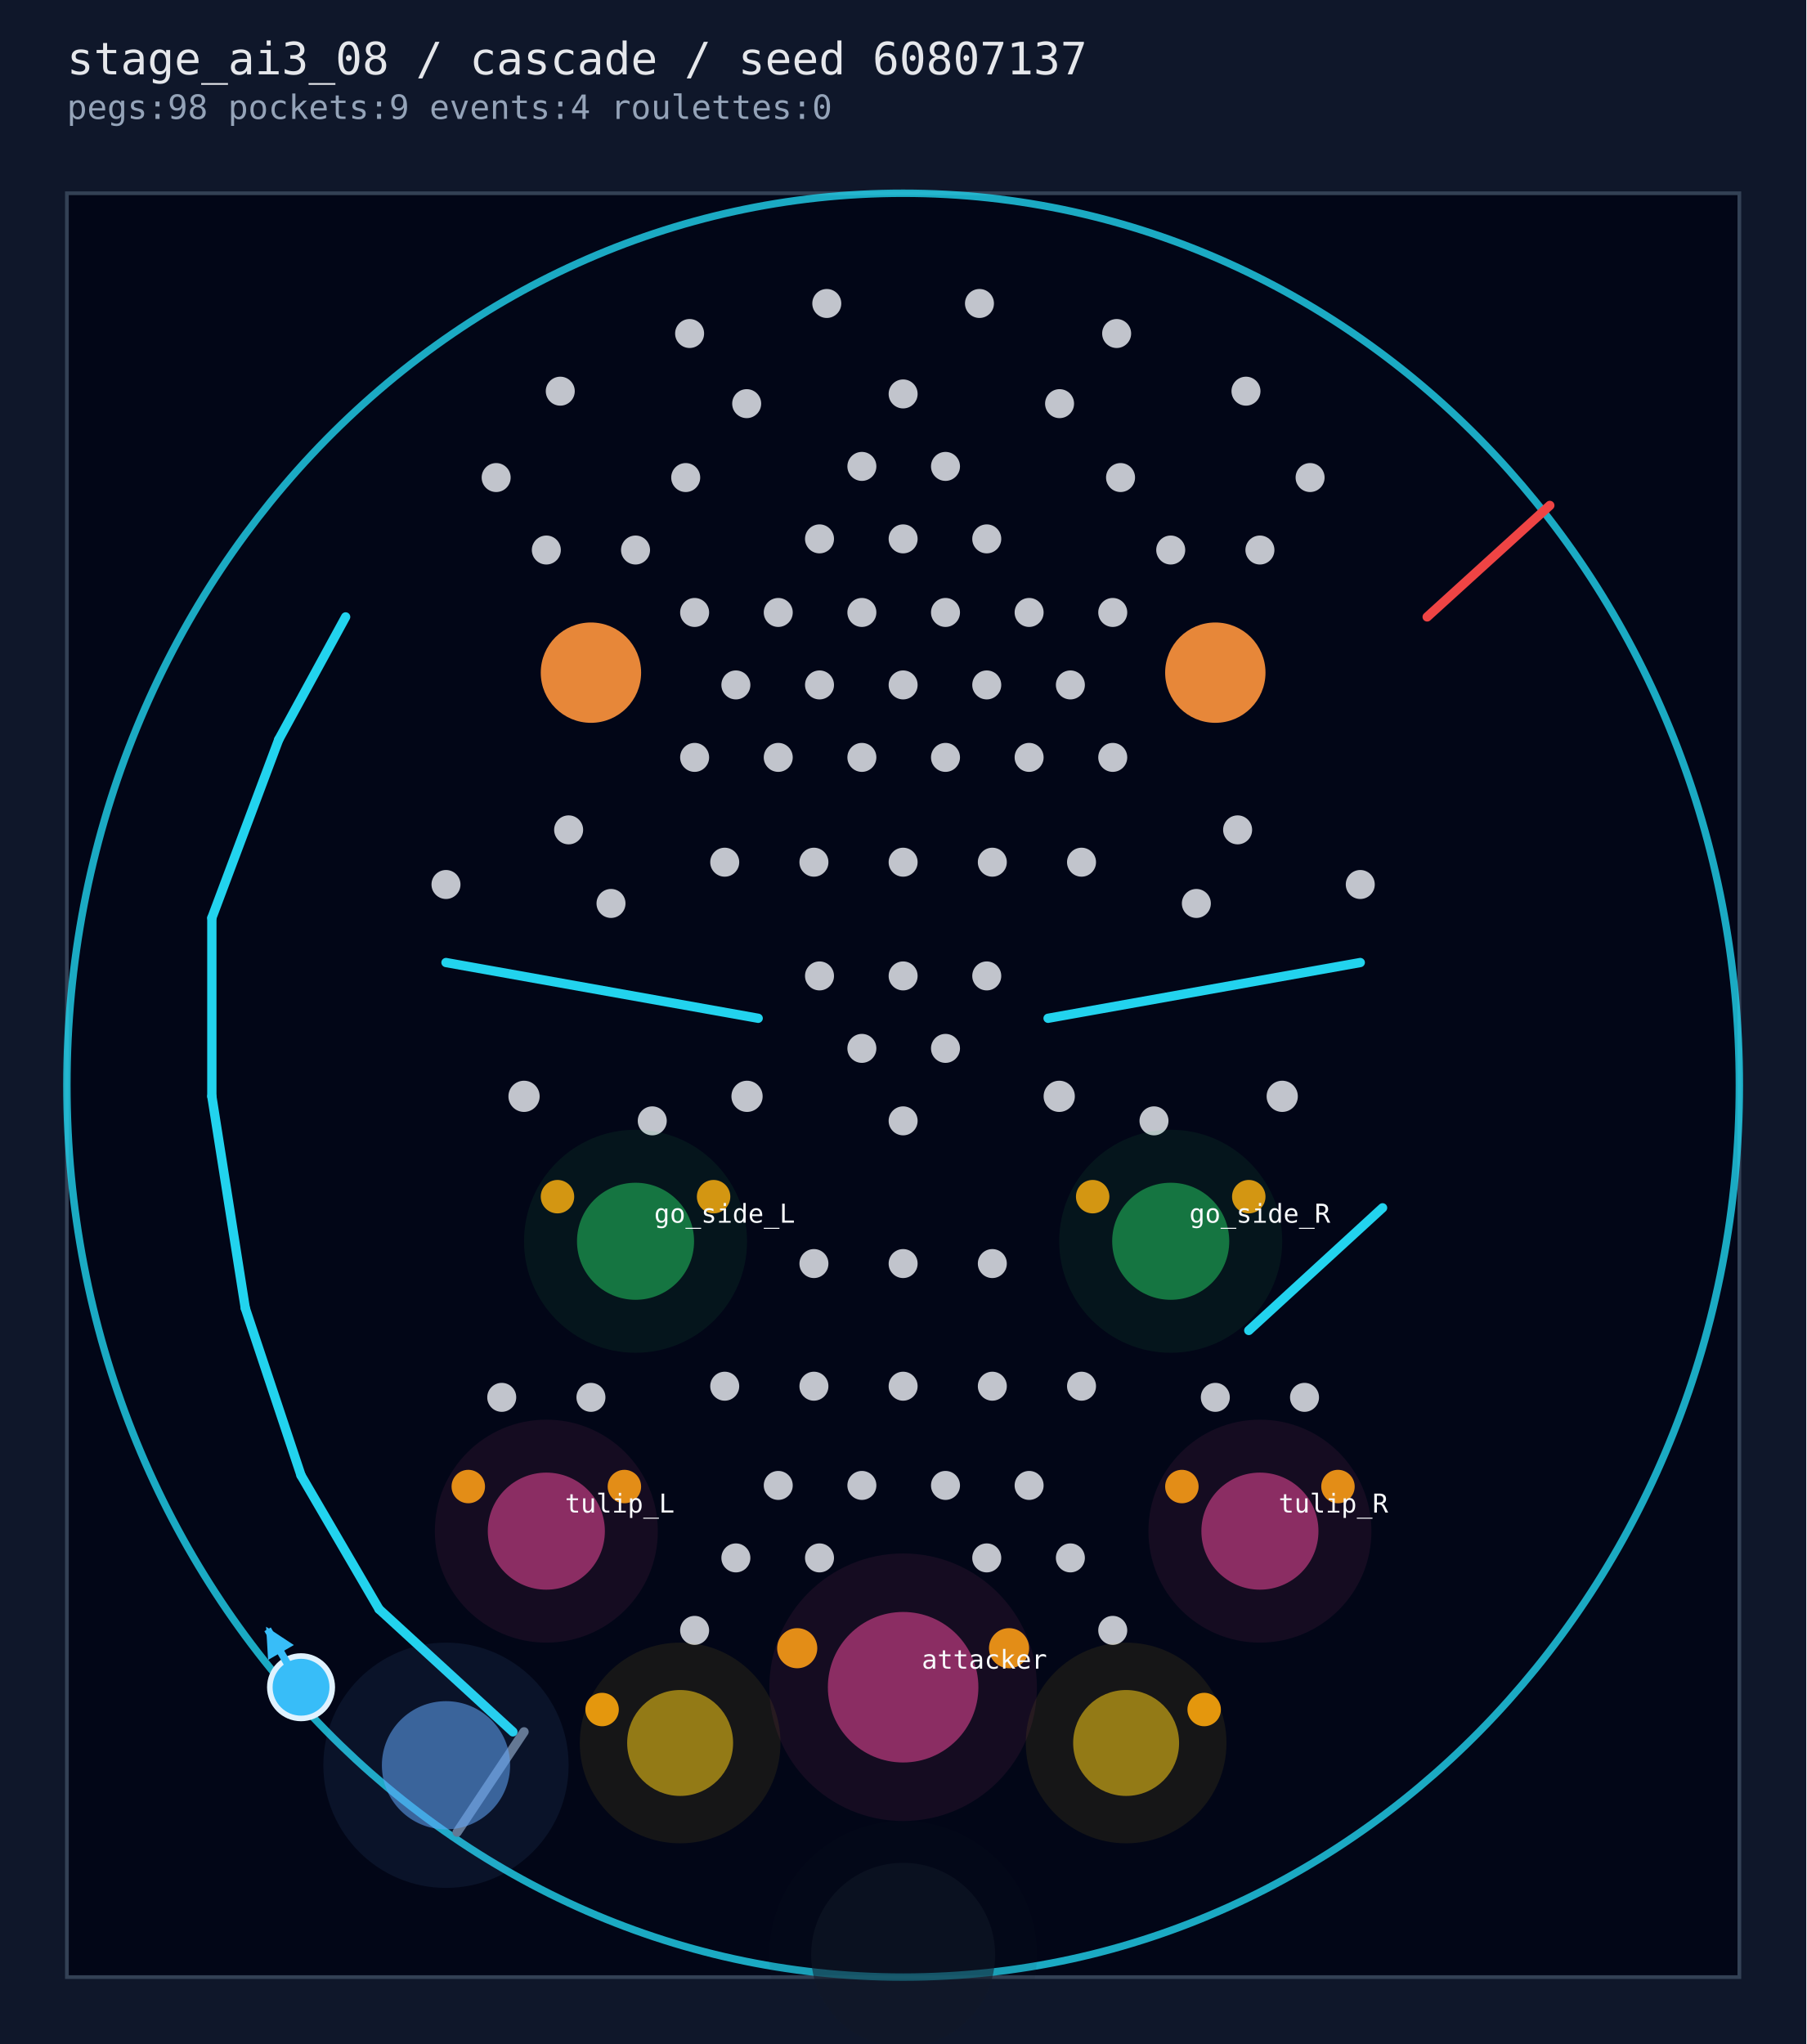
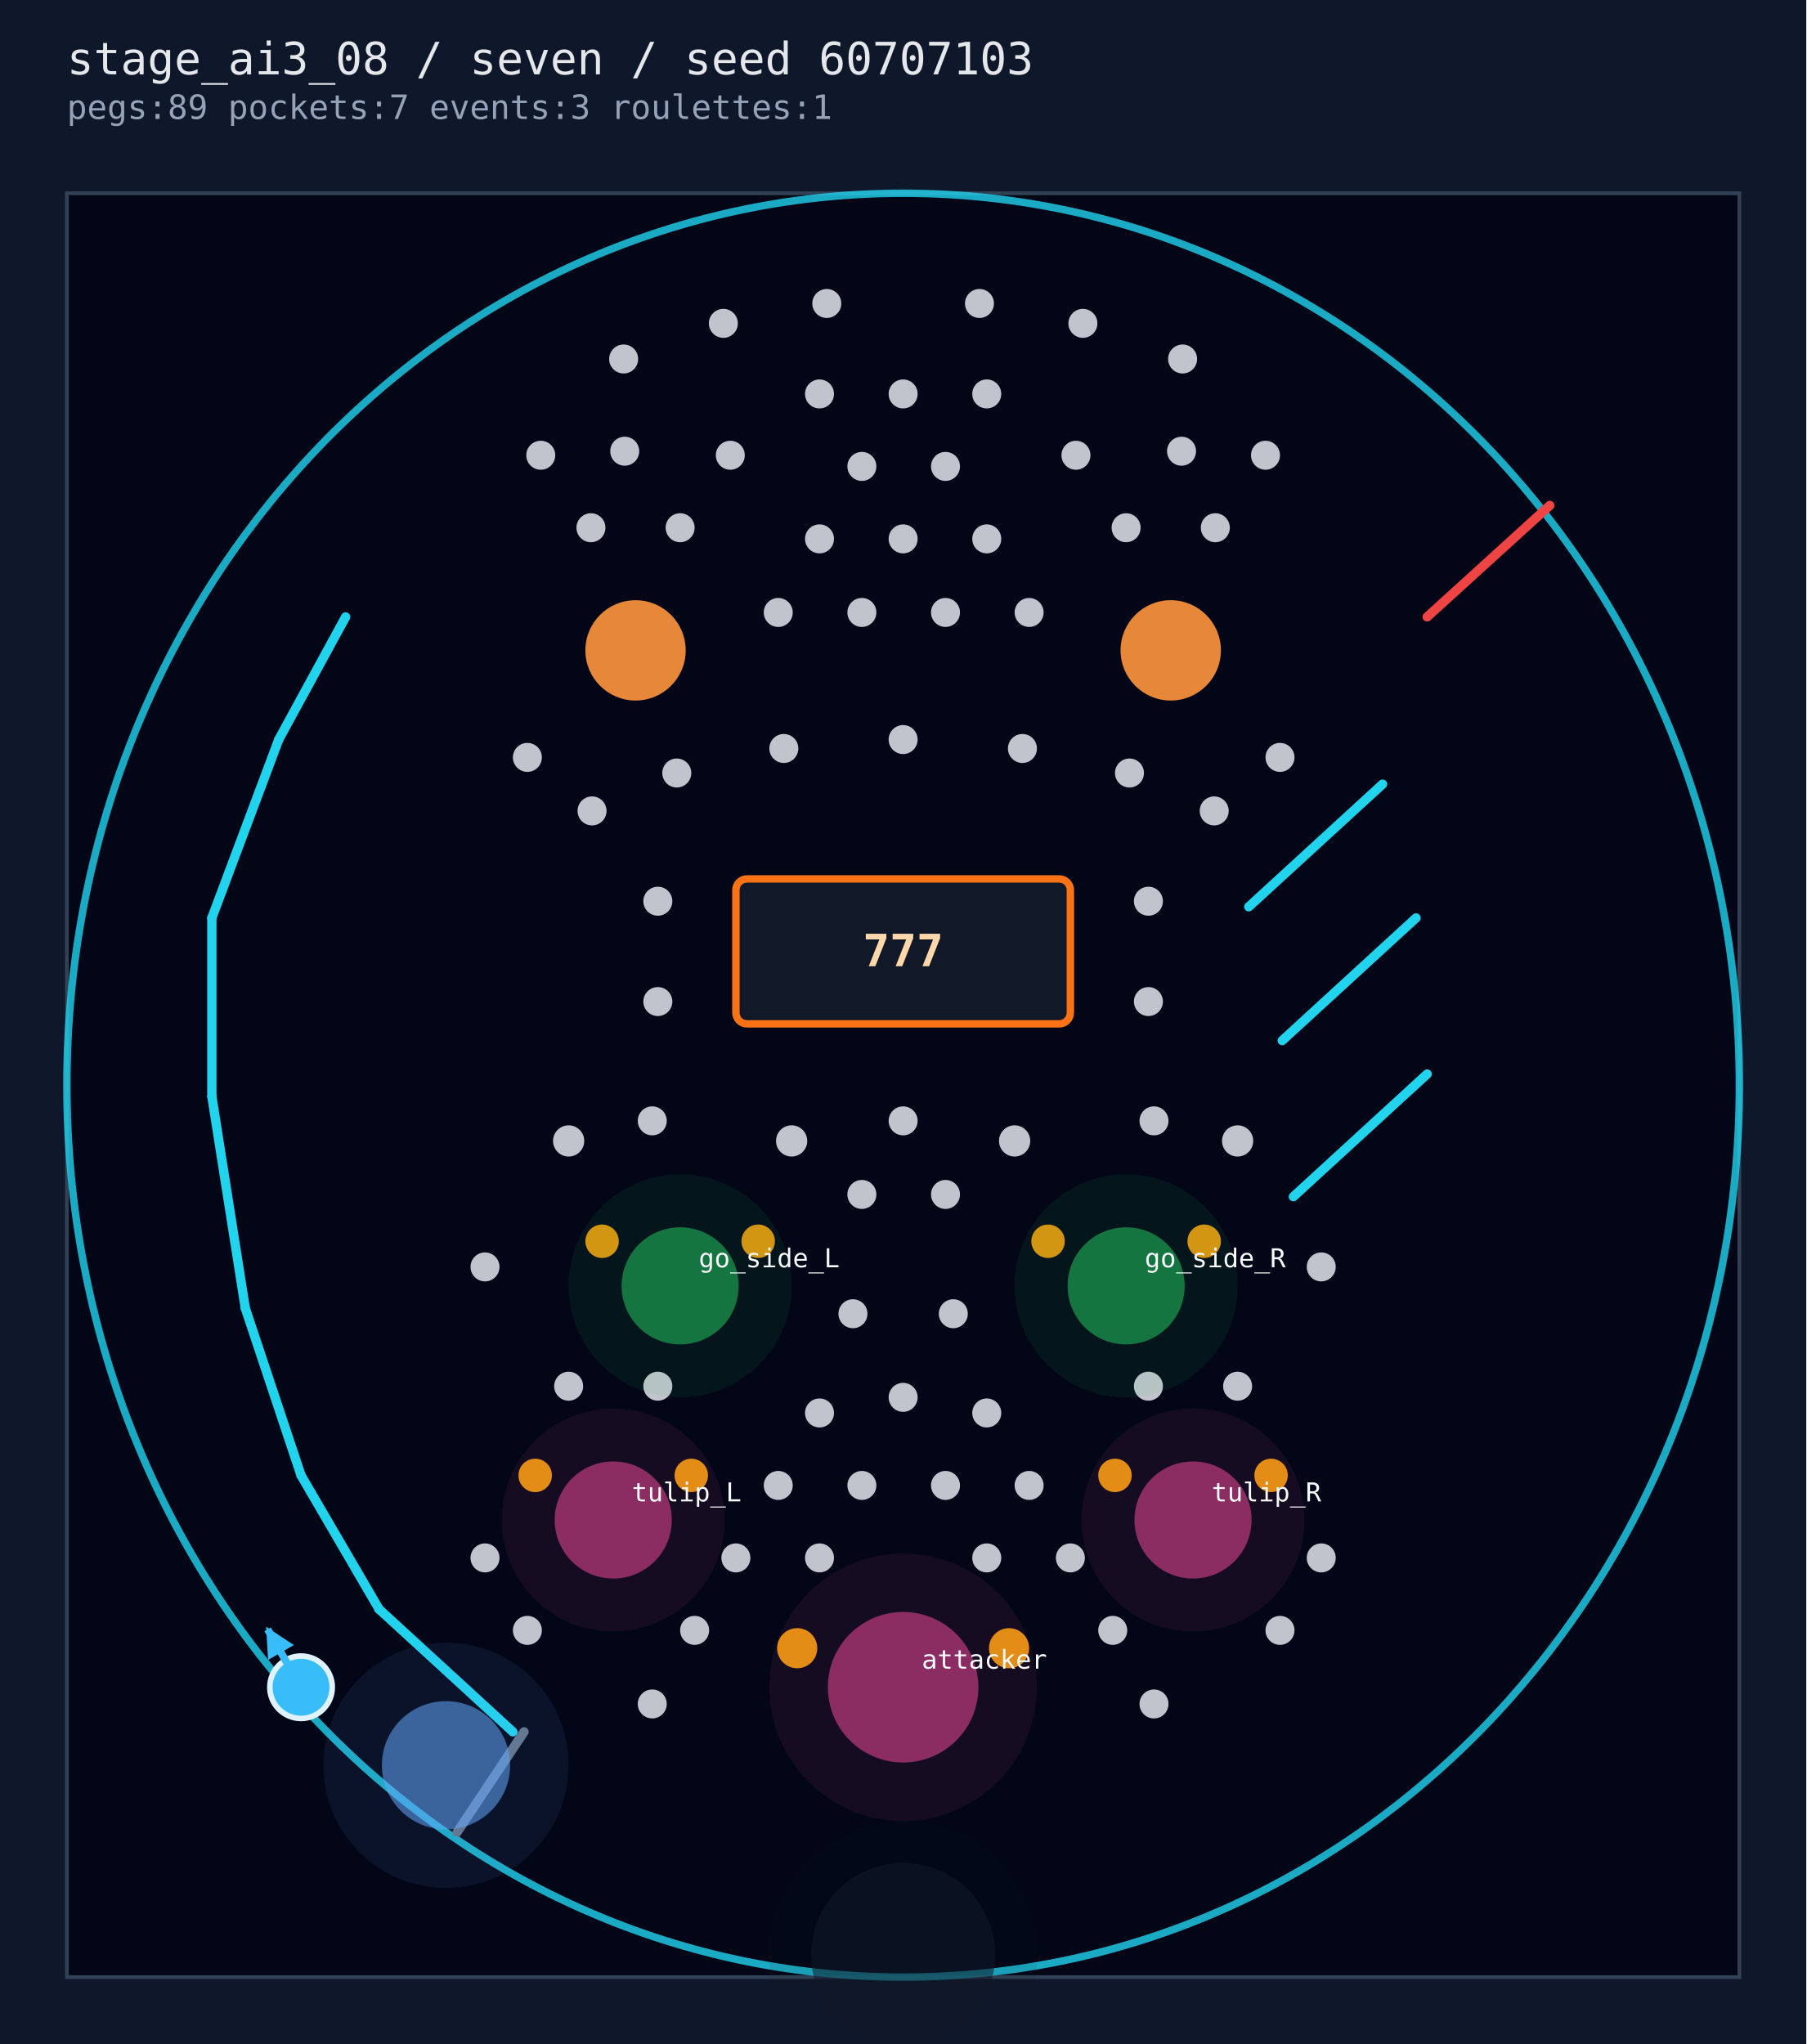
- <svg xmlns="http://www.w3.org/2000/svg" width="486" height="550" viewBox="0 0 486 550" role="img" aria-label="stage_ai3_08 / cascade / seed 60807137">
+ <svg xmlns="http://www.w3.org/2000/svg" width="486" height="550" viewBox="0 0 486 550" role="img" aria-label="stage_ai3_08 / seven / seed 60707103">
  <rect width="486" height="550" fill="#0f172a" />
-   <text x="18" y="20" fill="#e5e7eb" font-family="Menlo, Consolas, monospace" font-size="12">stage_ai3_08 / cascade / seed 60807137</text>
-   <text x="18" y="32" fill="#94a3b8" font-family="Menlo, Consolas, monospace" font-size="9">pegs:98 pockets:9 events:4 roulettes:0</text>
+   <text x="18" y="20" fill="#e5e7eb" font-family="Menlo, Consolas, monospace" font-size="12">stage_ai3_08 / seven / seed 60707103</text>
+   <text x="18" y="32" fill="#94a3b8" font-family="Menlo, Consolas, monospace" font-size="9">pegs:89 pockets:7 events:3 roulettes:1</text>
  <rect x="18" y="52" width="450" height="480" fill="#020617" stroke="#334155" stroke-width="1" />
  <ellipse cx="243" cy="292" rx="225" ry="240" fill="none" stroke="#22d3ee" stroke-width="2" opacity="0.8" />
  <line x1="123" y1="493" x2="141" y2="466" stroke="#64748b" stroke-width="2.5" stroke-linecap="round" />
  <line x1="138" y1="466" x2="102" y2="433" stroke="#22d3ee" stroke-width="2.5" stroke-linecap="round" />
  <line x1="102" y1="433" x2="81" y2="397" stroke="#22d3ee" stroke-width="2.5" stroke-linecap="round" />
  <line x1="81" y1="397" x2="66" y2="352" stroke="#22d3ee" stroke-width="2.5" stroke-linecap="round" />
  <line x1="66" y1="352" x2="57" y2="295" stroke="#22d3ee" stroke-width="2.5" stroke-linecap="round" />
  <line x1="57" y1="295" x2="57" y2="247" stroke="#22d3ee" stroke-width="2.5" stroke-linecap="round" />
  <line x1="57" y1="247" x2="75" y2="199" stroke="#22d3ee" stroke-width="2.5" stroke-linecap="round" />
  <line x1="75" y1="199" x2="93" y2="166" stroke="#22d3ee" stroke-width="2.5" stroke-linecap="round" />
  <line x1="384" y1="166" x2="417" y2="136" stroke="#ef4444" stroke-width="2.5" stroke-linecap="round" />
-   <line x1="120" y1="259" x2="204" y2="274" stroke="#22d3ee" stroke-width="2.5" stroke-linecap="round" />
-   <line x1="366" y1="259" x2="282" y2="274" stroke="#22d3ee" stroke-width="2.5" stroke-linecap="round" />
-   <line x1="372" y1="325" x2="336" y2="358" stroke="#22d3ee" stroke-width="2.5" stroke-linecap="round" />
+   <line x1="381" y1="247" x2="345" y2="280" stroke="#22d3ee" stroke-width="2.5" stroke-linecap="round" />
+   <line x1="372" y1="211" x2="336" y2="244" stroke="#22d3ee" stroke-width="2.5" stroke-linecap="round" />
+   <line x1="384" y1="289" x2="348" y2="322" stroke="#22d3ee" stroke-width="2.5" stroke-linecap="round" />
  <circle cx="271.5" cy="443.5" r="5.4" fill="#f59e0b" opacity="0.92" />
  <circle cx="214.5" cy="443.5" r="5.4" fill="#f59e0b" opacity="0.92" />
-   <circle cx="324" cy="460" r="4.5" fill="#f59e0b" opacity="0.92" />
-   <circle cx="162" cy="460" r="4.5" fill="#f59e0b" opacity="0.92" />
-   <circle cx="168" cy="400" r="4.5" fill="#f59e0b" opacity="0.92" />
-   <circle cx="126" cy="400" r="4.5" fill="#f59e0b" opacity="0.92" />
-   <circle cx="159" cy="376" r="3.9" fill="#d1d5db" opacity="0.92" />
-   <circle cx="135" cy="376" r="3.9" fill="#d1d5db" opacity="0.92" />
-   <circle cx="318" cy="400" r="4.5" fill="#f59e0b" opacity="0.92" />
-   <circle cx="360" cy="400" r="4.5" fill="#f59e0b" opacity="0.92" />
-   <circle cx="327" cy="376" r="3.9" fill="#d1d5db" opacity="0.92" />
-   <circle cx="351" cy="376" r="3.9" fill="#d1d5db" opacity="0.92" />
-   <circle cx="192" cy="322" r="4.5" fill="#f59e0b" opacity="0.92" />
-   <circle cx="150" cy="322" r="4.5" fill="#f59e0b" opacity="0.92" />
-   <circle cx="201" cy="295" r="4.2" fill="#d1d5db" opacity="0.92" />
-   <circle cx="141" cy="295" r="4.2" fill="#d1d5db" opacity="0.92" />
-   <circle cx="294" cy="322" r="4.5" fill="#f59e0b" opacity="0.92" />
-   <circle cx="336" cy="322" r="4.5" fill="#f59e0b" opacity="0.92" />
-   <circle cx="285" cy="295" r="4.2" fill="#d1d5db" opacity="0.92" />
-   <circle cx="345" cy="295" r="4.2" fill="#d1d5db" opacity="0.92" />
-   <circle cx="159" cy="181" r="13.5" fill="#fb923c" opacity="0.92" />
-   <circle cx="171" cy="148" r="3.9" fill="#d1d5db" opacity="0.92" />
-   <circle cx="184.5" cy="128.5" r="3.9" fill="#d1d5db" opacity="0.92" />
-   <circle cx="147" cy="148" r="3.9" fill="#d1d5db" opacity="0.92" />
-   <circle cx="133.5" cy="128.5" r="3.9" fill="#d1d5db" opacity="0.92" />
-   <circle cx="327" cy="181" r="13.5" fill="#fb923c" opacity="0.92" />
-   <circle cx="315" cy="148" r="3.9" fill="#d1d5db" opacity="0.92" />
-   <circle cx="301.5" cy="128.5" r="3.9" fill="#d1d5db" opacity="0.92" />
-   <circle cx="339" cy="148" r="3.9" fill="#d1d5db" opacity="0.92" />
-   <circle cx="352.5" cy="128.5" r="3.9" fill="#d1d5db" opacity="0.92" />
-   <circle cx="120" cy="238" r="3.9" fill="#d1d5db" opacity="0.92" />
-   <circle cx="366" cy="238" r="3.9" fill="#d1d5db" opacity="0.92" />
-   <circle cx="195" cy="373" r="3.9" fill="#d1d5db" opacity="0.92" />
-   <circle cx="219" cy="373" r="3.9" fill="#d1d5db" opacity="0.92" />
-   <circle cx="243" cy="373" r="3.9" fill="#d1d5db" opacity="0.92" />
-   <circle cx="267" cy="373" r="3.9" fill="#d1d5db" opacity="0.92" />
-   <circle cx="291" cy="373" r="3.9" fill="#d1d5db" opacity="0.92" />
-   <circle cx="195" cy="232" r="3.9" fill="#d1d5db" opacity="0.92" />
-   <circle cx="219" cy="232" r="3.9" fill="#d1d5db" opacity="0.92" />
-   <circle cx="243" cy="232" r="3.9" fill="#d1d5db" opacity="0.92" />
-   <circle cx="267" cy="232" r="3.9" fill="#d1d5db" opacity="0.92" />
-   <circle cx="291" cy="232" r="3.9" fill="#d1d5db" opacity="0.92" />
-   <circle cx="219" cy="340" r="3.9" fill="#d1d5db" opacity="0.92" />
-   <circle cx="243" cy="340" r="3.9" fill="#d1d5db" opacity="0.92" />
-   <circle cx="267" cy="340" r="3.9" fill="#d1d5db" opacity="0.92" />
+   <circle cx="186" cy="397" r="4.5" fill="#f59e0b" opacity="0.92" />
+   <circle cx="144" cy="397" r="4.5" fill="#f59e0b" opacity="0.92" />
+   <circle cx="177" cy="373" r="3.9" fill="#d1d5db" opacity="0.92" />
+   <circle cx="153" cy="373" r="3.9" fill="#d1d5db" opacity="0.92" />
+   <circle cx="300" cy="397" r="4.5" fill="#f59e0b" opacity="0.92" />
+   <circle cx="342" cy="397" r="4.5" fill="#f59e0b" opacity="0.92" />
+   <circle cx="309" cy="373" r="3.9" fill="#d1d5db" opacity="0.92" />
+   <circle cx="333" cy="373" r="3.9" fill="#d1d5db" opacity="0.92" />
+   <circle cx="204" cy="334" r="4.5" fill="#f59e0b" opacity="0.92" />
+   <circle cx="162" cy="334" r="4.5" fill="#f59e0b" opacity="0.92" />
+   <circle cx="213" cy="307" r="4.2" fill="#d1d5db" opacity="0.92" />
+   <circle cx="153" cy="307" r="4.2" fill="#d1d5db" opacity="0.92" />
+   <circle cx="282" cy="334" r="4.5" fill="#f59e0b" opacity="0.92" />
+   <circle cx="324" cy="334" r="4.5" fill="#f59e0b" opacity="0.92" />
+   <circle cx="273" cy="307" r="4.2" fill="#d1d5db" opacity="0.92" />
+   <circle cx="333" cy="307" r="4.2" fill="#d1d5db" opacity="0.92" />
+   <circle cx="171" cy="175" r="13.5" fill="#fb923c" opacity="0.92" />
+   <circle cx="183" cy="142" r="3.9" fill="#d1d5db" opacity="0.92" />
+   <circle cx="196.5" cy="122.5" r="3.9" fill="#d1d5db" opacity="0.92" />
+   <circle cx="159" cy="142" r="3.9" fill="#d1d5db" opacity="0.92" />
+   <circle cx="145.5" cy="122.5" r="3.9" fill="#d1d5db" opacity="0.92" />
+   <circle cx="315" cy="175" r="13.5" fill="#fb923c" opacity="0.92" />
+   <circle cx="303" cy="142" r="3.9" fill="#d1d5db" opacity="0.92" />
+   <circle cx="289.5" cy="122.5" r="3.9" fill="#d1d5db" opacity="0.92" />
+   <circle cx="327" cy="142" r="3.9" fill="#d1d5db" opacity="0.92" />
+   <circle cx="340.5" cy="122.5" r="3.9" fill="#d1d5db" opacity="0.92" />
+   <circle cx="309" cy="269.5" r="3.9" fill="#d1d5db" opacity="0.92" />
+   <circle cx="309" cy="242.5" r="3.9" fill="#d1d5db" opacity="0.92" />
+   <circle cx="177" cy="269.5" r="3.9" fill="#d1d5db" opacity="0.92" />
+   <circle cx="177" cy="242.5" r="3.9" fill="#d1d5db" opacity="0.92" />
+   <circle cx="243" cy="376" r="3.9" fill="#d1d5db" opacity="0.92" />
+   <circle cx="256.5" cy="353.5" r="3.9" fill="#d1d5db" opacity="0.92" />
+   <circle cx="229.5" cy="353.5" r="3.9" fill="#d1d5db" opacity="0.92" />
+   <circle cx="159.3" cy="218.2" r="3.9" fill="#d1d5db" opacity="0.92" />
+   <circle cx="182.1" cy="208" r="3.9" fill="#d1d5db" opacity="0.92" />
+   <circle cx="210.9" cy="201.4" r="3.9" fill="#d1d5db" opacity="0.92" />
+   <circle cx="243" cy="199" r="3.9" fill="#d1d5db" opacity="0.92" />
+   <circle cx="275.1" cy="201.4" r="3.9" fill="#d1d5db" opacity="0.92" />
+   <circle cx="303.9" cy="208" r="3.9" fill="#d1d5db" opacity="0.92" />
+   <circle cx="326.7" cy="218.2" r="3.9" fill="#d1d5db" opacity="0.92" />
  <circle cx="222.46" cy="81.659" r="3.9" fill="#d1d5db" opacity="0.92" />
  <circle cx="263.54" cy="81.659" r="3.9" fill="#d1d5db" opacity="0.92" />
-   <circle cx="185.549" cy="89.742" r="3.9" fill="#d1d5db" opacity="0.92" />
-   <circle cx="300.451" cy="89.742" r="3.9" fill="#d1d5db" opacity="0.92" />
-   <circle cx="150.749" cy="105.257" r="3.9" fill="#d1d5db" opacity="0.92" />
-   <circle cx="335.251" cy="105.257" r="3.9" fill="#d1d5db" opacity="0.92" />
-   <circle cx="200.906" cy="108.614" r="3.9" fill="#d1d5db" opacity="0.92" />
-   <circle cx="285.094" cy="108.614" r="3.9" fill="#d1d5db" opacity="0.92" />
+   <circle cx="194.631" cy="87.008" r="3.9" fill="#d1d5db" opacity="0.92" />
+   <circle cx="291.369" cy="87.008" r="3.9" fill="#d1d5db" opacity="0.92" />
+   <circle cx="167.803" cy="96.599" r="3.9" fill="#d1d5db" opacity="0.92" />
+   <circle cx="318.197" cy="96.599" r="3.9" fill="#d1d5db" opacity="0.92" />
+   <circle cx="168.091" cy="121.411" r="3.9" fill="#d1d5db" opacity="0.92" />
+   <circle cx="317.909" cy="121.411" r="3.9" fill="#d1d5db" opacity="0.92" />
  <circle cx="243" cy="106" r="3.9" fill="#d1d5db" opacity="0.92" />
+   <circle cx="265.5" cy="106" r="3.9" fill="#d1d5db" opacity="0.92" />
+   <circle cx="220.5" cy="106" r="3.9" fill="#d1d5db" opacity="0.92" />
  <circle cx="254.4" cy="125.5" r="3.9" fill="#d1d5db" opacity="0.92" />
  <circle cx="231.9" cy="125.5" r="3.9" fill="#d1d5db" opacity="0.92" />
  <circle cx="243" cy="145" r="3.9" fill="#d1d5db" opacity="0.92" />
  <circle cx="265.5" cy="145" r="3.9" fill="#d1d5db" opacity="0.92" />
  <circle cx="220.5" cy="145" r="3.9" fill="#d1d5db" opacity="0.92" />
  <circle cx="254.4" cy="164.8" r="3.9" fill="#d1d5db" opacity="0.92" />
  <circle cx="231.9" cy="164.8" r="3.9" fill="#d1d5db" opacity="0.92" />
  <circle cx="276.9" cy="164.8" r="3.9" fill="#d1d5db" opacity="0.92" />
  <circle cx="209.4" cy="164.8" r="3.9" fill="#d1d5db" opacity="0.92" />
-   <circle cx="299.4" cy="164.8" r="3.9" fill="#d1d5db" opacity="0.92" />
-   <circle cx="186.9" cy="164.8" r="3.9" fill="#d1d5db" opacity="0.92" />
-   <circle cx="243" cy="184.3" r="3.9" fill="#d1d5db" opacity="0.92" />
-   <circle cx="265.5" cy="184.3" r="3.9" fill="#d1d5db" opacity="0.92" />
-   <circle cx="220.5" cy="184.3" r="3.9" fill="#d1d5db" opacity="0.92" />
-   <circle cx="288" cy="184.3" r="3.9" fill="#d1d5db" opacity="0.92" />
-   <circle cx="198" cy="184.3" r="3.9" fill="#d1d5db" opacity="0.92" />
-   <circle cx="254.4" cy="203.8" r="3.9" fill="#d1d5db" opacity="0.92" />
-   <circle cx="231.9" cy="203.8" r="3.9" fill="#d1d5db" opacity="0.92" />
-   <circle cx="276.9" cy="203.8" r="3.9" fill="#d1d5db" opacity="0.92" />
-   <circle cx="209.4" cy="203.8" r="3.9" fill="#d1d5db" opacity="0.92" />
-   <circle cx="299.4" cy="203.8" r="3.9" fill="#d1d5db" opacity="0.92" />
-   <circle cx="186.9" cy="203.8" r="3.9" fill="#d1d5db" opacity="0.92" />
-   <circle cx="333" cy="223.3" r="3.9" fill="#d1d5db" opacity="0.92" />
-   <circle cx="153" cy="223.3" r="3.9" fill="#d1d5db" opacity="0.92" />
-   <circle cx="321.9" cy="243.1" r="3.9" fill="#d1d5db" opacity="0.92" />
-   <circle cx="164.4" cy="243.1" r="3.9" fill="#d1d5db" opacity="0.92" />
-   <circle cx="243" cy="262.6" r="3.9" fill="#d1d5db" opacity="0.92" />
-   <circle cx="265.5" cy="262.6" r="3.9" fill="#d1d5db" opacity="0.92" />
-   <circle cx="220.5" cy="262.6" r="3.9" fill="#d1d5db" opacity="0.92" />
-   <circle cx="254.4" cy="282.1" r="3.9" fill="#d1d5db" opacity="0.92" />
-   <circle cx="231.9" cy="282.1" r="3.9" fill="#d1d5db" opacity="0.92" />
+   <circle cx="344.4" cy="203.8" r="3.9" fill="#d1d5db" opacity="0.92" />
+   <circle cx="141.9" cy="203.8" r="3.9" fill="#d1d5db" opacity="0.92" />
  <circle cx="243" cy="301.6" r="3.9" fill="#d1d5db" opacity="0.92" />
  <circle cx="310.5" cy="301.6" r="3.9" fill="#d1d5db" opacity="0.92" />
  <circle cx="175.5" cy="301.6" r="3.9" fill="#d1d5db" opacity="0.92" />
+   <circle cx="254.4" cy="321.4" r="3.9" fill="#d1d5db" opacity="0.92" />
+   <circle cx="231.9" cy="321.4" r="3.9" fill="#d1d5db" opacity="0.92" />
+   <circle cx="355.5" cy="340.9" r="3.9" fill="#d1d5db" opacity="0.92" />
+   <circle cx="130.5" cy="340.9" r="3.9" fill="#d1d5db" opacity="0.92" />
+   <circle cx="265.5" cy="380.2" r="3.9" fill="#d1d5db" opacity="0.92" />
+   <circle cx="220.5" cy="380.2" r="3.9" fill="#d1d5db" opacity="0.92" />
  <circle cx="254.4" cy="399.7" r="3.9" fill="#d1d5db" opacity="0.92" />
  <circle cx="231.9" cy="399.7" r="3.9" fill="#d1d5db" opacity="0.92" />
  <circle cx="276.9" cy="399.7" r="3.9" fill="#d1d5db" opacity="0.92" />
  <circle cx="209.4" cy="399.7" r="3.9" fill="#d1d5db" opacity="0.92" />
  <circle cx="265.5" cy="419.2" r="3.9" fill="#d1d5db" opacity="0.92" />
  <circle cx="220.5" cy="419.2" r="3.9" fill="#d1d5db" opacity="0.92" />
  <circle cx="288" cy="419.2" r="3.9" fill="#d1d5db" opacity="0.92" />
  <circle cx="198" cy="419.2" r="3.9" fill="#d1d5db" opacity="0.92" />
+   <circle cx="355.5" cy="419.2" r="3.9" fill="#d1d5db" opacity="0.92" />
+   <circle cx="130.5" cy="419.2" r="3.9" fill="#d1d5db" opacity="0.92" />
  <circle cx="299.4" cy="438.7" r="3.9" fill="#d1d5db" opacity="0.92" />
  <circle cx="186.9" cy="438.7" r="3.9" fill="#d1d5db" opacity="0.92" />
+   <circle cx="344.4" cy="438.7" r="3.9" fill="#d1d5db" opacity="0.92" />
+   <circle cx="141.9" cy="438.7" r="3.9" fill="#d1d5db" opacity="0.92" />
+   <circle cx="310.5" cy="458.5" r="3.9" fill="#d1d5db" opacity="0.92" />
+   <circle cx="175.5" cy="458.5" r="3.9" fill="#d1d5db" opacity="0.92" />
  <circle cx="243" cy="526" r="36" fill="#111827" opacity="0.08" />
  <circle cx="243" cy="526" r="24" fill="#111827" opacity="0.55" stroke="#111827" stroke-width="1.5" />
  <circle cx="120" cy="475" r="33" fill="#60a5fa" opacity="0.08" />
  <circle cx="120" cy="475" r="16.5" fill="#60a5fa" opacity="0.55" stroke="#60a5fa" stroke-width="1.5" />
  <circle cx="243" cy="454" r="36" fill="#ec4899" opacity="0.08" />
  <circle cx="243" cy="454" r="19.5" fill="#ec4899" opacity="0.55" stroke="#ec4899" stroke-width="1.5" />
  <text x="248" y="449" fill="#f8fafc" font-family="Menlo, Consolas, monospace" font-size="7">attacker</text>
-   <circle cx="183" cy="469" r="27" fill="#facc15" opacity="0.08" />
-   <circle cx="183" cy="469" r="13.5" fill="#facc15" opacity="0.55" stroke="#facc15" stroke-width="1.5" />
-   <circle cx="303" cy="469" r="27" fill="#facc15" opacity="0.08" />
-   <circle cx="303" cy="469" r="13.5" fill="#facc15" opacity="0.55" stroke="#facc15" stroke-width="1.5" />
-   <circle cx="147" cy="412" r="30" fill="#ec4899" opacity="0.08" />
-   <circle cx="147" cy="412" r="15" fill="#ec4899" opacity="0.55" stroke="#ec4899" stroke-width="1.5" />
-   <text x="152" y="407" fill="#f8fafc" font-family="Menlo, Consolas, monospace" font-size="7">tulip_L</text>
-   <circle cx="339" cy="412" r="30" fill="#ec4899" opacity="0.08" />
-   <circle cx="339" cy="412" r="15" fill="#ec4899" opacity="0.55" stroke="#ec4899" stroke-width="1.5" />
-   <text x="344" y="407" fill="#f8fafc" font-family="Menlo, Consolas, monospace" font-size="7">tulip_R</text>
-   <circle cx="171" cy="334" r="30" fill="#22c55e" opacity="0.08" />
-   <circle cx="171" cy="334" r="15" fill="#22c55e" opacity="0.55" stroke="#22c55e" stroke-width="1.5" />
-   <text x="176" y="329" fill="#f8fafc" font-family="Menlo, Consolas, monospace" font-size="7">go_side_L</text>
-   <circle cx="315" cy="334" r="30" fill="#22c55e" opacity="0.08" />
-   <circle cx="315" cy="334" r="15" fill="#22c55e" opacity="0.55" stroke="#22c55e" stroke-width="1.5" />
-   <text x="320" y="329" fill="#f8fafc" font-family="Menlo, Consolas, monospace" font-size="7">go_side_R</text>
+   <circle cx="165" cy="409" r="30" fill="#ec4899" opacity="0.08" />
+   <circle cx="165" cy="409" r="15" fill="#ec4899" opacity="0.55" stroke="#ec4899" stroke-width="1.5" />
+   <text x="170" y="404" fill="#f8fafc" font-family="Menlo, Consolas, monospace" font-size="7">tulip_L</text>
+   <circle cx="321" cy="409" r="30" fill="#ec4899" opacity="0.08" />
+   <circle cx="321" cy="409" r="15" fill="#ec4899" opacity="0.55" stroke="#ec4899" stroke-width="1.5" />
+   <text x="326" y="404" fill="#f8fafc" font-family="Menlo, Consolas, monospace" font-size="7">tulip_R</text>
+   <circle cx="183" cy="346" r="30" fill="#22c55e" opacity="0.08" />
+   <circle cx="183" cy="346" r="15" fill="#22c55e" opacity="0.55" stroke="#22c55e" stroke-width="1.5" />
+   <text x="188" y="341" fill="#f8fafc" font-family="Menlo, Consolas, monospace" font-size="7">go_side_L</text>
+   <circle cx="303" cy="346" r="30" fill="#22c55e" opacity="0.08" />
+   <circle cx="303" cy="346" r="15" fill="#22c55e" opacity="0.55" stroke="#22c55e" stroke-width="1.5" />
+   <text x="308" y="341" fill="#f8fafc" font-family="Menlo, Consolas, monospace" font-size="7">go_side_R</text>
+   <rect x="198" y="236.5" width="90" height="39" rx="3" fill="#111827" stroke="#f97316" stroke-width="2" />
+   <text x="243" y="260" text-anchor="middle" fill="#fed7aa" font-family="Menlo, Consolas, monospace" font-size="12" font-weight="700">777</text>
  <circle cx="81" cy="454" r="8.4" fill="#38bdf8" stroke="#e0f2fe" stroke-width="1.5" />
  <line x1="81" y1="454" x2="72" y2="438.412" stroke="#38bdf8" stroke-width="2" marker-end="url(#arrow)" />
  <defs>
    <marker id="arrow" viewBox="0 0 10 10" refX="9" refY="5" markerWidth="4" markerHeight="4" orient="auto-start-reverse">
      <path d="M 0 0 L 10 5 L 0 10 z" fill="#38bdf8" />
    </marker>
  </defs>
</svg>
